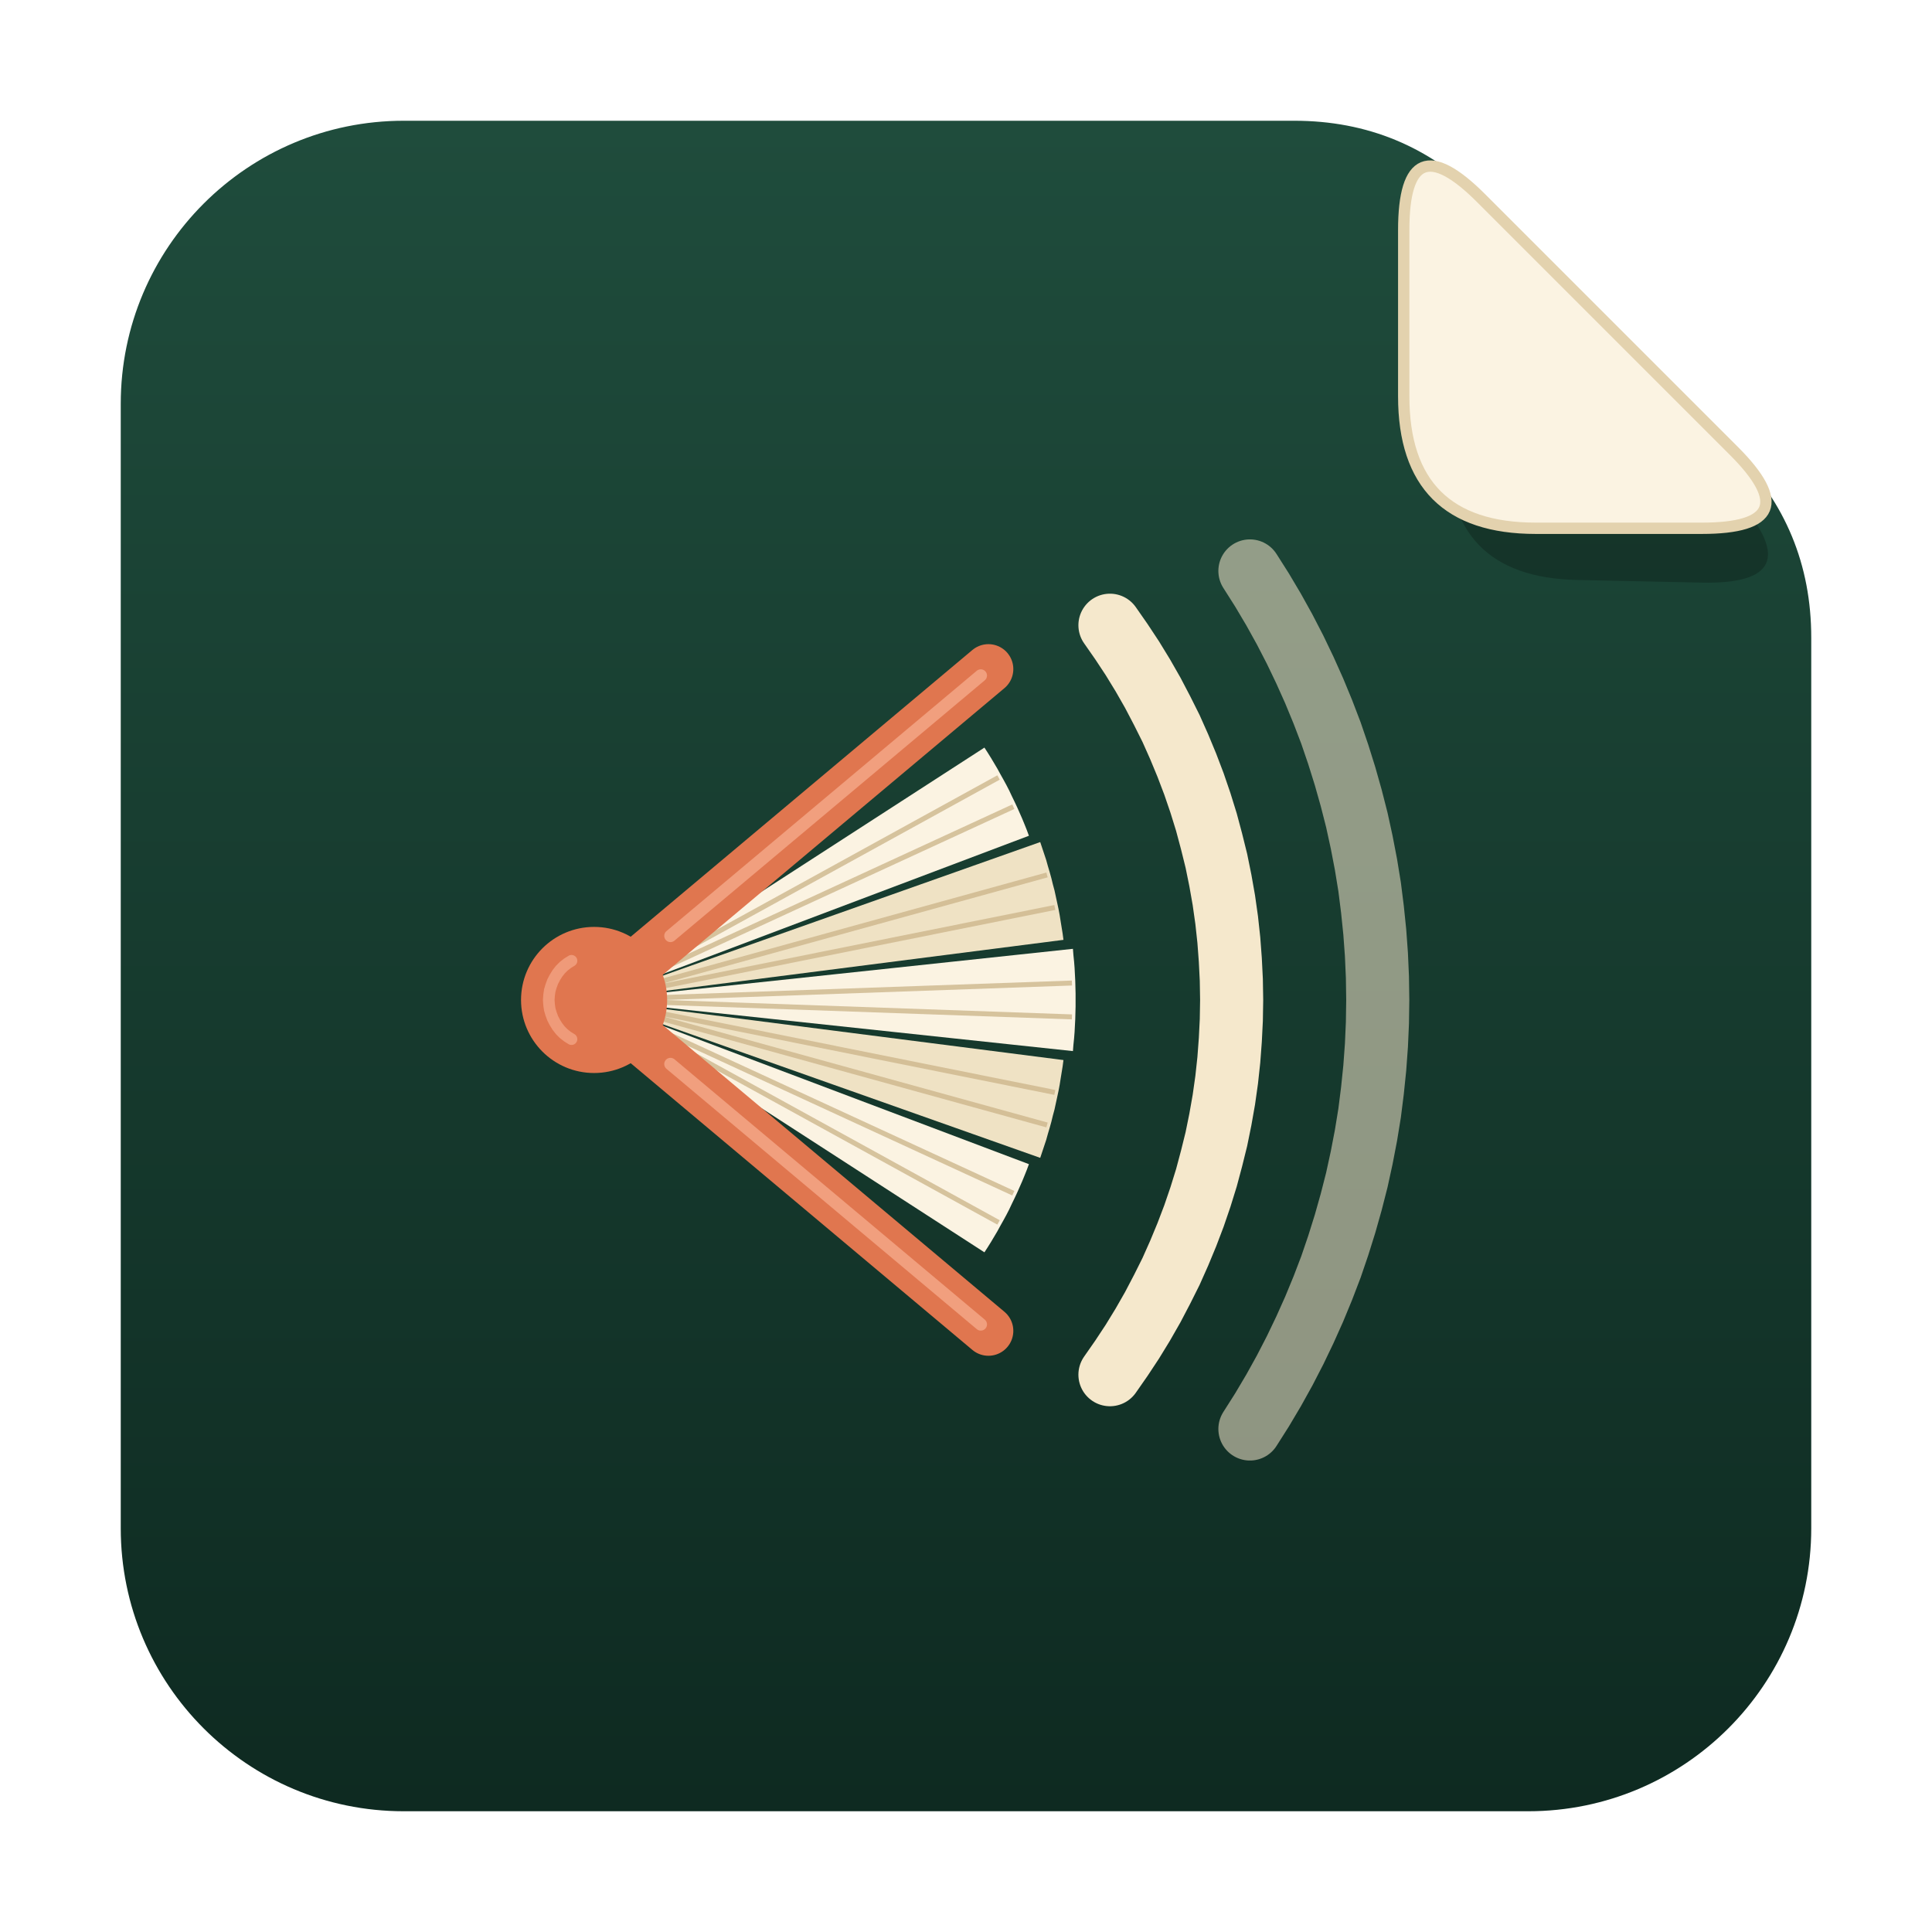
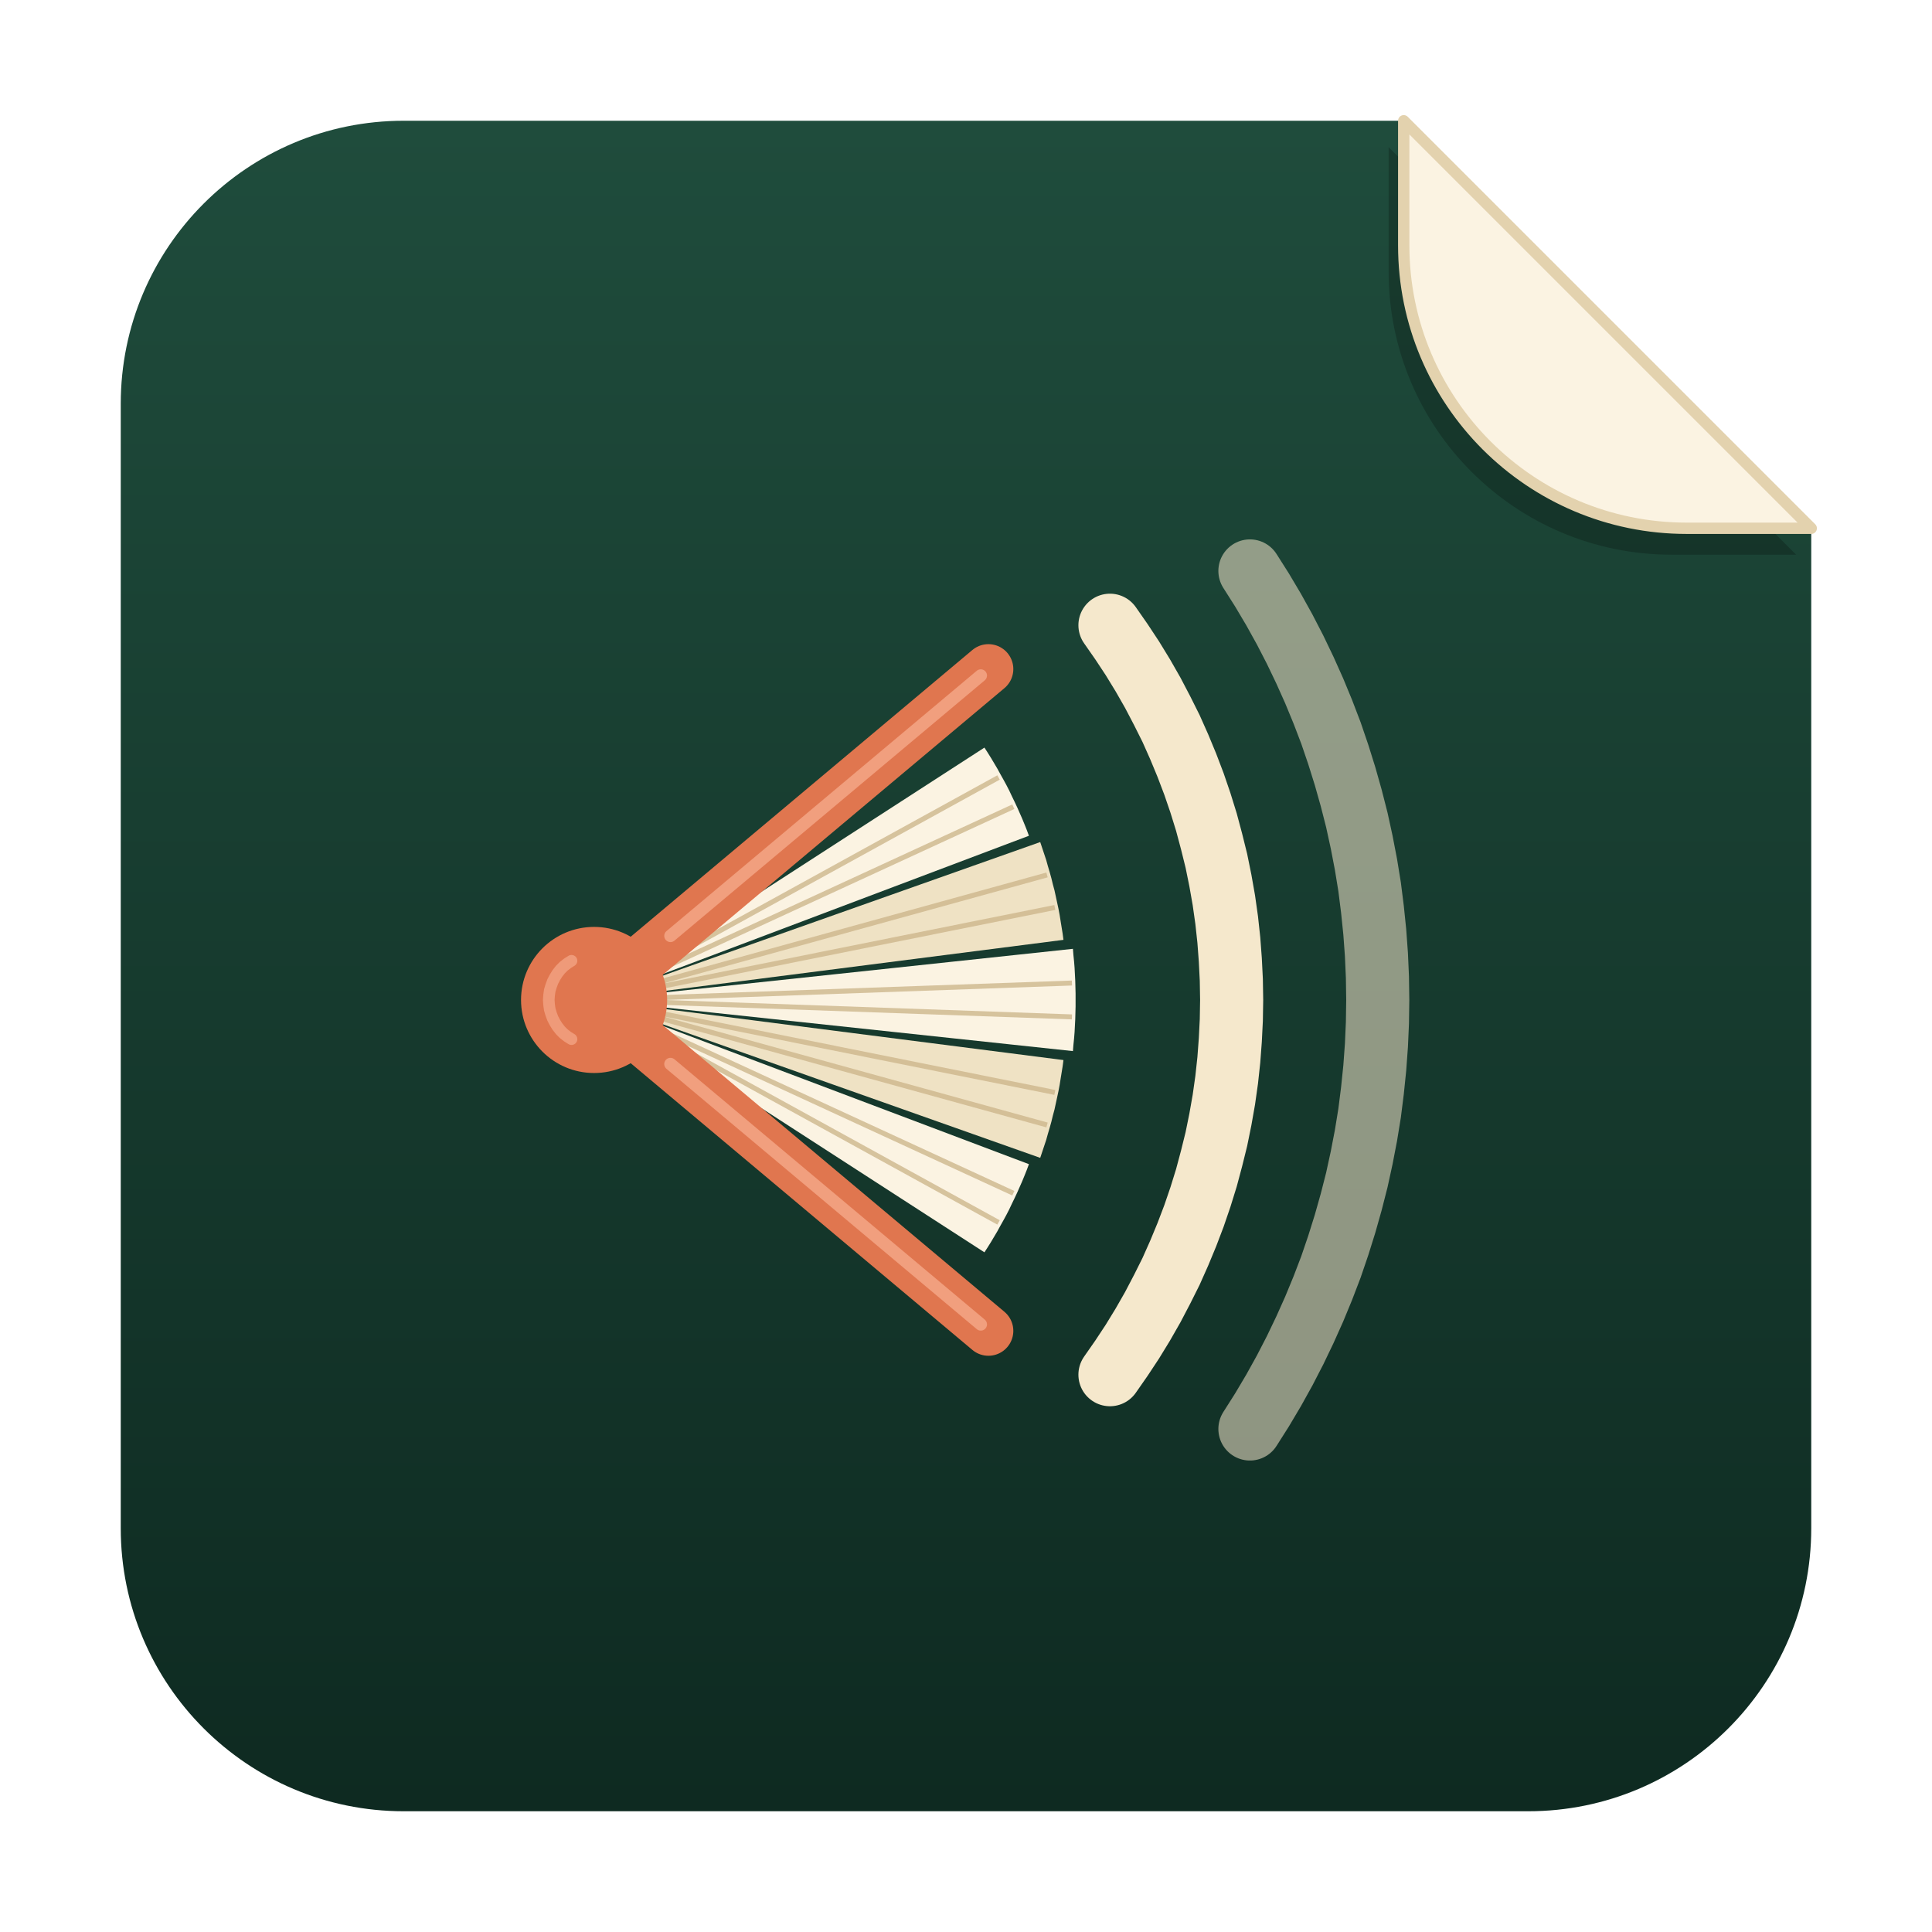
<svg xmlns="http://www.w3.org/2000/svg" viewBox="0 0 1024 1024">
  <defs>
    <linearGradient id="forest" x1="0" y1="0" x2="0" y2="1">
      <stop offset="0" stop-color="#1f4c3c" />
      <stop offset="1" stop-color="#0e2a21" />
    </linearGradient>
  </defs>
-   <path d="M 214.0 64.0 H 686.0 Q 744.0 64.0 785.0 105.0 L 919.0 239.0 Q 960.0 280.0 960.0 338.0 V 810.0 A 150.0 150.0 0 0 1 810.0 960.0 H 214.0 A 150.0 150.0 0 0 1 64.0 810.0 V 214.0 A 150.0 150.0 0 0 1 214.0 64.0 Z" fill="url(#forest)" />
+   <path d="M 214.0 64.0 H 744.0 L 960.0 280.0 V 810.0 A 150.0 150.0 0 0 1 810.0 960.0 H 214.0 A 150.0 150.0 0 0 1 64.0 810.0 V 214.0 A 150.0 150.0 0 0 1 214.0 64.0 Z" fill="url(#forest)" />
  <g transform="translate(54.40 79.44) scale(0.88)">
    <path d="M 606.7 286.3 613.6 296.2 620.2 306.2 626.5 316.5 632.5 327.0 638.1 337.7 643.5 348.5 648.4 359.5 653.0 370.6 657.3 381.9 661.2 393.3 664.8 404.9 667.9 416.5 670.8 428.2 673.2 440.0 675.3 451.9 677.0 463.9 678.3 475.9 679.2 487.9 679.8 499.9 680.0 512.0 679.8 524.1 679.2 536.1 678.3 548.1 677.0 560.1 675.3 572.1 673.2 584.0 670.8 595.8 667.9 607.5 664.8 619.1 661.2 630.7 657.3 642.1 653.0 653.4 648.4 664.5 643.5 675.5 638.1 686.3 632.5 697.0 626.5 707.5 620.2 717.8 613.6 727.8 606.7 737.7" stroke="#f5e8cc" stroke-width="38.0" fill="none" stroke-linecap="round" opacity="1.0" />
    <path d="M 691.0 253.6 698.3 265.1 705.3 276.9 711.9 288.8 718.2 301.0 724.1 313.3 729.7 325.8 734.9 338.4 739.8 351.2 744.2 364.1 748.3 377.2 752.0 390.3 755.4 403.6 758.3 416.9 760.9 430.4 763.1 443.9 764.8 457.4 766.2 471.0 767.2 484.7 767.8 498.3 768.0 512.0 767.8 525.7 767.2 539.3 766.2 553.0 764.8 566.6 763.1 580.1 760.9 593.6 758.3 607.1 755.4 620.4 752.0 633.7 748.3 646.8 744.2 659.9 739.8 672.8 734.9 685.6 729.7 698.2 724.1 710.7 718.2 723.0 711.9 735.2 705.3 747.1 698.3 758.9 691.0 770.4" stroke="#f5e8cc" stroke-width="38.0" fill="none" stroke-linecap="round" opacity="0.55" />
    <path d="M 296.0 512.0 531.1 360.0 533.1 363.1 535.1 366.3 537.0 369.5 538.9 372.7 540.7 376.0 542.5 379.2 544.3 382.5 546.0 385.8 547.6 389.2 549.2 392.5 550.8 395.9 552.3 399.3 553.8 402.7 555.2 406.1 556.6 409.6 557.9 413.1 Z" fill="#fbf3e2" />
    <path d="M 296.0 512.0 L 539.6 378.0" stroke="#cdb68c" stroke-width="3" opacity="0.8" />
    <path d="M 296.0 512.0 L 548.5 395.6" stroke="#cdb68c" stroke-width="3" opacity="0.8" />
    <path d="M 296.0 512.0 564.7 416.9 565.9 420.5 567.1 424.1 568.3 427.7 569.3 431.3 570.4 435.0 571.4 438.6 572.3 442.3 573.3 446.0 574.1 449.7 574.9 453.4 575.7 457.1 576.4 460.8 577.0 464.6 577.6 468.3 578.2 472.0 578.7 475.8 Z" fill="#efe2c4" />
    <path d="M 296.0 512.0 L 568.8 436.7" stroke="#cdb68c" stroke-width="3" opacity="0.8" />
    <path d="M 296.0 512.0 L 573.5 456.3" stroke="#cdb68c" stroke-width="3" opacity="0.8" />
    <path d="M 296.0 512.0 584.4 481.2 584.7 485.0 585.1 488.9 585.4 492.7 585.6 496.6 585.8 500.4 585.9 504.3 586.0 508.1 586.0 512.0 586.0 515.9 585.9 519.7 585.8 523.6 585.6 527.4 585.4 531.3 585.1 535.1 584.7 539.0 584.4 542.8 Z" fill="#fbf3e2" />
    <path d="M 296.0 512.0 L 583.8 501.8" stroke="#cdb68c" stroke-width="3" opacity="0.8" />
    <path d="M 296.0 512.0 L 583.8 522.2" stroke="#cdb68c" stroke-width="3" opacity="0.8" />
    <path d="M 296.0 512.0 578.7 548.2 578.2 552.0 577.6 555.7 577.0 559.4 576.4 563.2 575.7 566.9 574.9 570.6 574.1 574.3 573.3 578.0 572.3 581.7 571.4 585.4 570.4 589.0 569.3 592.7 568.3 596.3 567.1 599.9 565.9 603.5 564.7 607.1 Z" fill="#efe2c4" />
    <path d="M 296.0 512.0 L 573.5 567.7" stroke="#cdb68c" stroke-width="3" opacity="0.8" />
    <path d="M 296.0 512.0 L 568.8 587.3" stroke="#cdb68c" stroke-width="3" opacity="0.8" />
    <path d="M 296.0 512.0 557.9 610.9 556.6 614.4 555.2 617.9 553.8 621.3 552.3 624.7 550.8 628.1 549.2 631.5 547.6 634.8 546.0 638.2 544.3 641.5 542.5 644.8 540.7 648.0 538.9 651.3 537.0 654.5 535.1 657.7 533.1 660.9 531.1 664.0 Z" fill="#fbf3e2" />
    <path d="M 296.0 512.0 L 548.5 628.4" stroke="#cdb68c" stroke-width="3" opacity="0.8" />
    <path d="M 296.0 512.0 L 539.6 646.0" stroke="#cdb68c" stroke-width="3" opacity="0.8" />
    <path d="M 296.0 512.0 L 533.5 312.7" stroke="#e0764f" stroke-width="30.0" stroke-linecap="round" />
    <path d="M 342.0 473.4 L 528.9 316.6" stroke="#f3a383" stroke-width="7.5" stroke-linecap="round" opacity="0.9" />
    <path d="M 296.0 512.0 L 533.5 711.3" stroke="#e0764f" stroke-width="30.0" stroke-linecap="round" />
    <path d="M 342.0 550.6 L 528.9 707.4" stroke="#f3a383" stroke-width="7.5" stroke-linecap="round" opacity="0.9" />
    <circle cx="296.0" cy="512.0" r="44.0" fill="#e0764f" />
    <path d="M 282.4 535.6 280.0 534.1 277.7 532.3 275.7 530.3 273.9 528.0 272.4 525.6 271.1 523.1 270.1 520.4 269.3 517.7 268.9 514.9 268.7 512.0 268.9 509.1 269.3 506.3 270.1 503.6 271.1 500.9 272.4 498.4 273.9 496.0 275.7 493.7 277.7 491.7 280.0 489.9 282.4 488.4" stroke="#f3a383" stroke-width="7" fill="none" stroke-linecap="round" opacity="0.8" />
  </g>
-   <path d="M 768.9 148.0 L 767.3 236.0 Q 766.0 306.0 836.0 307.4 L 902.0 308.8 Q 960.0 310.0 922.1 266.1 L 807.9 133.9 Q 770.0 90.0 768.9 148.0 Z" fill="#000000" opacity="0.22" />
-   <path d="M 744.0 122.0 L 744.0 210.0 Q 744.0 280.0 814.0 280.0 L 902.0 280.0 Q 960.0 280.0 919.0 239.0 L 785.0 105.0 Q 744.0 64.0 744.0 122.0 Z" fill="#fbf3e2" stroke="#e3d2ae" stroke-width="6" stroke-linejoin="round" />
+   <path d="M 744.0 64.0 V 130.0 A 150.0 150.0 0 0 0 894.0 280.0 H 960.0 Z" fill="#000000" opacity="0.22" transform="translate(-8 14)" />
+   <path d="M 744.0 64.0 V 130.0 A 150.0 150.0 0 0 0 894.0 280.0 H 960.0 Z" fill="#fbf3e2" stroke="#e3d2ae" stroke-width="6" stroke-linejoin="round" />
</svg>
